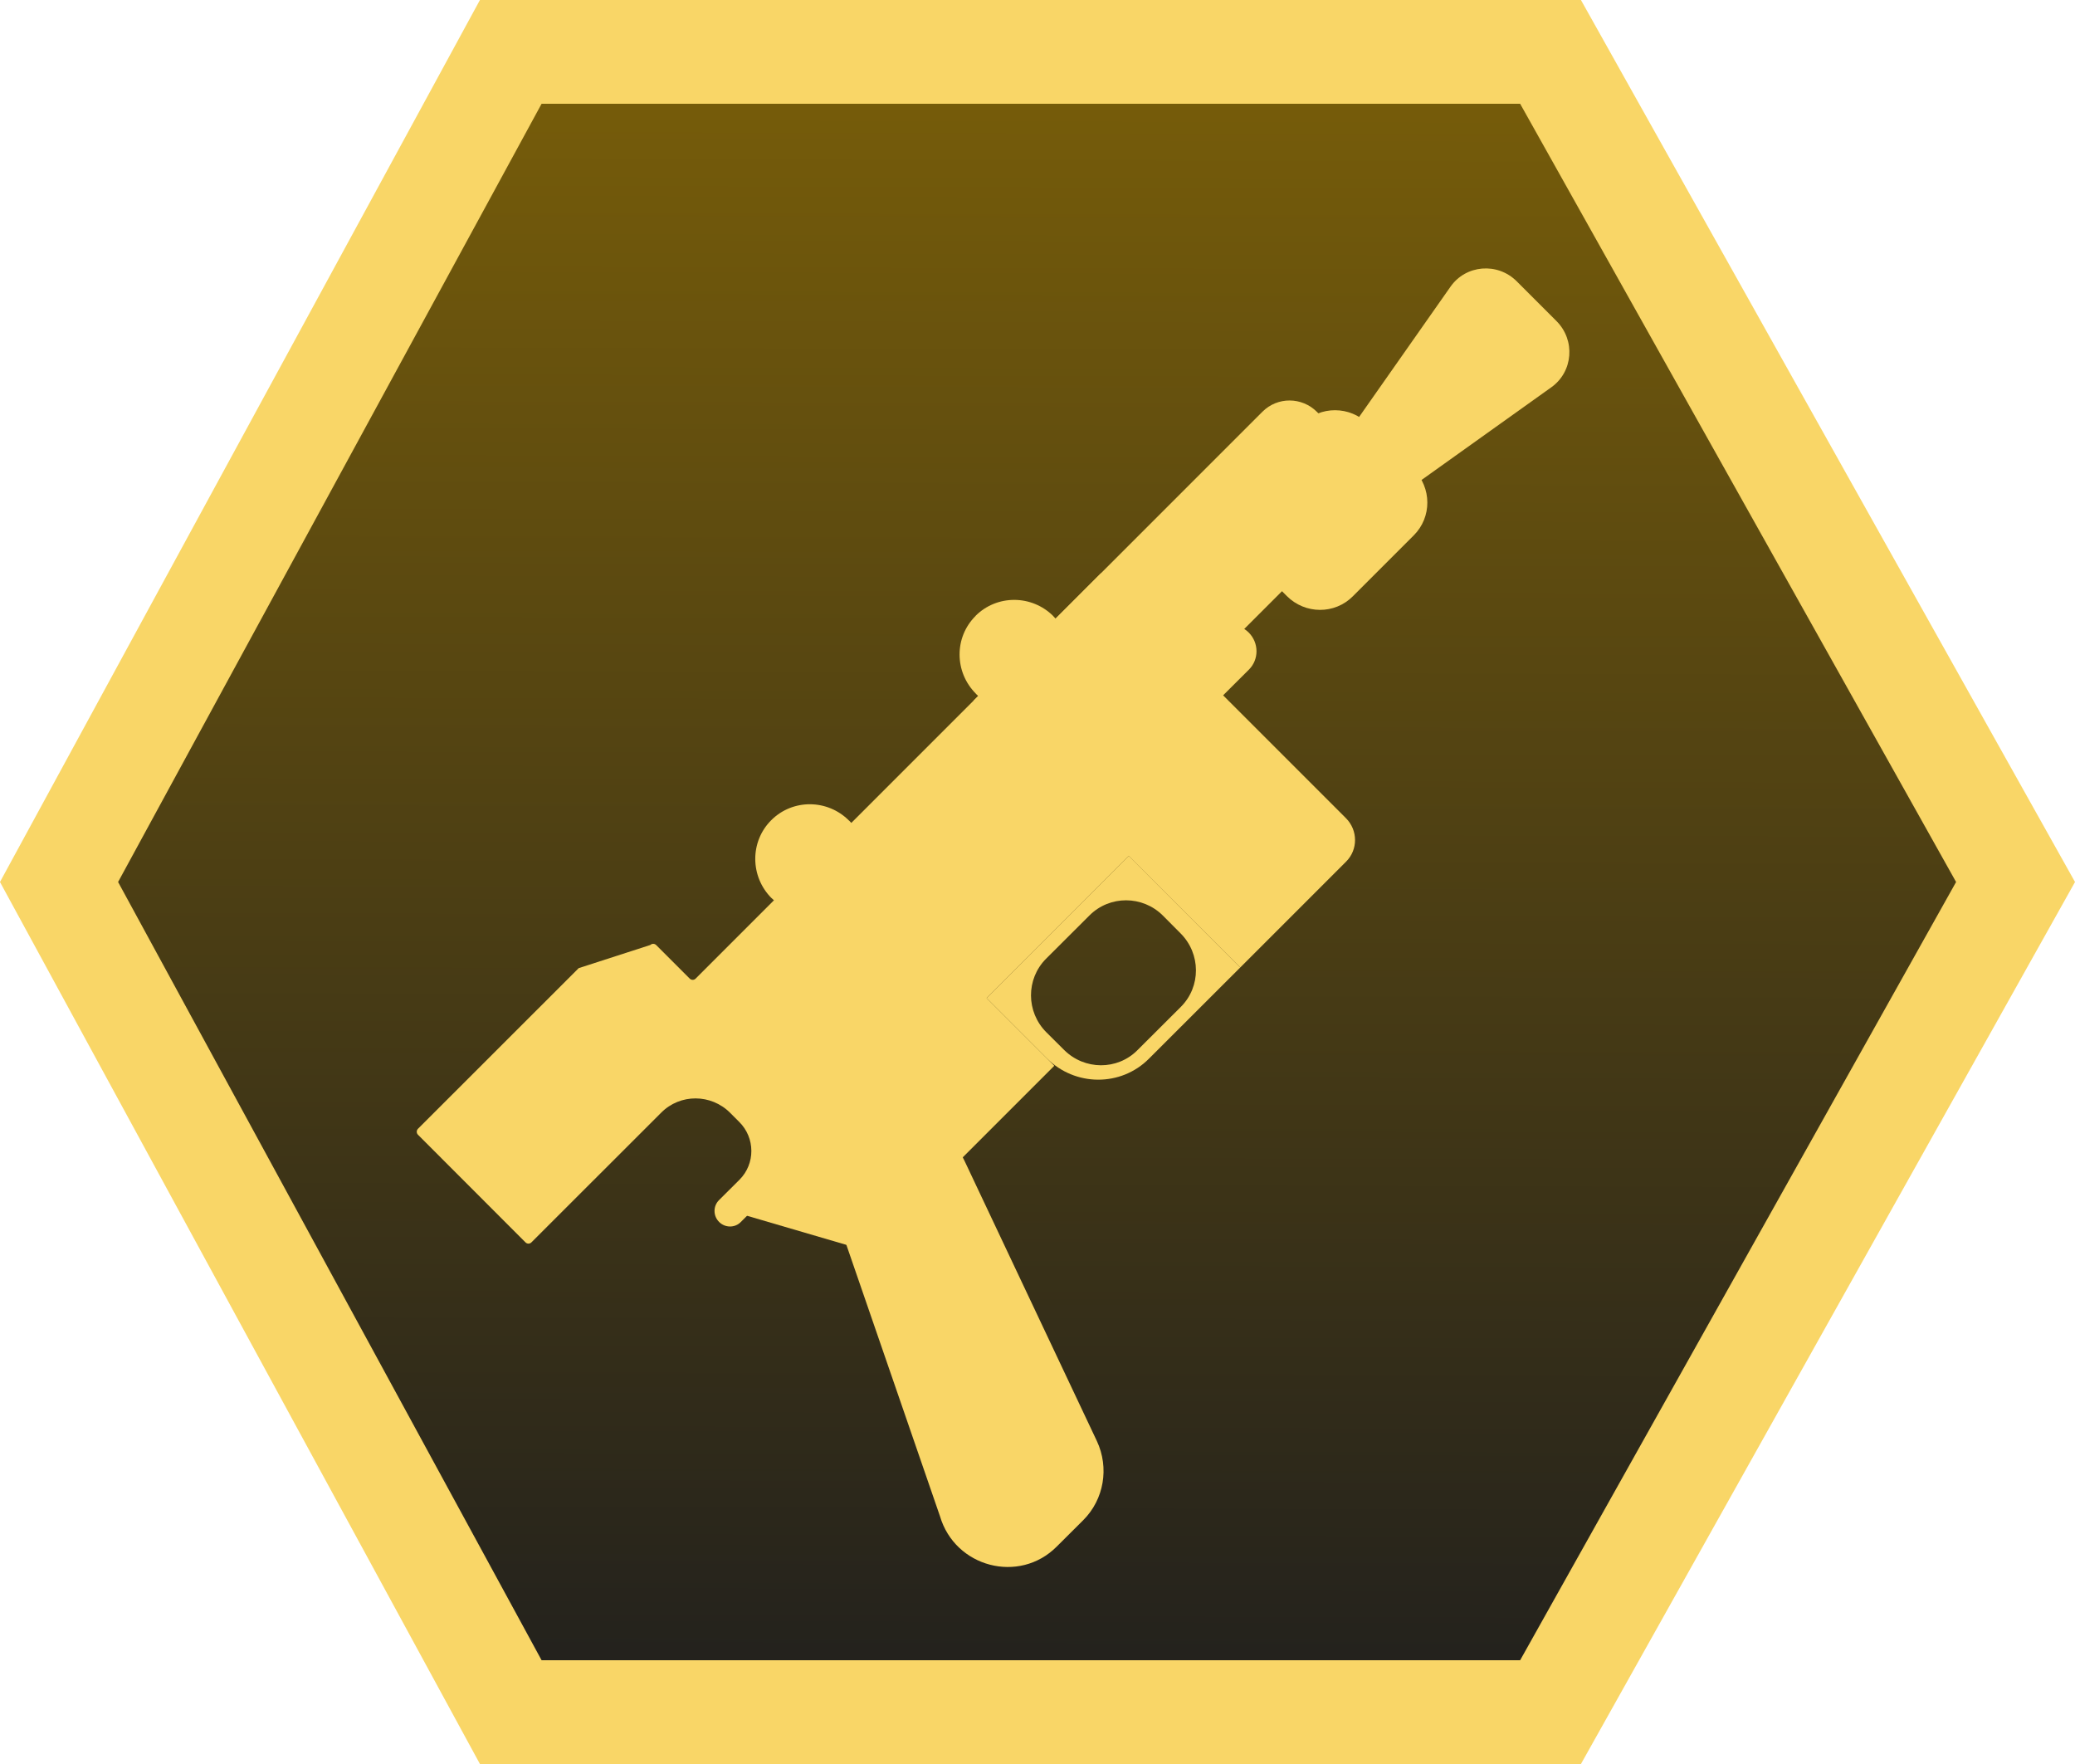
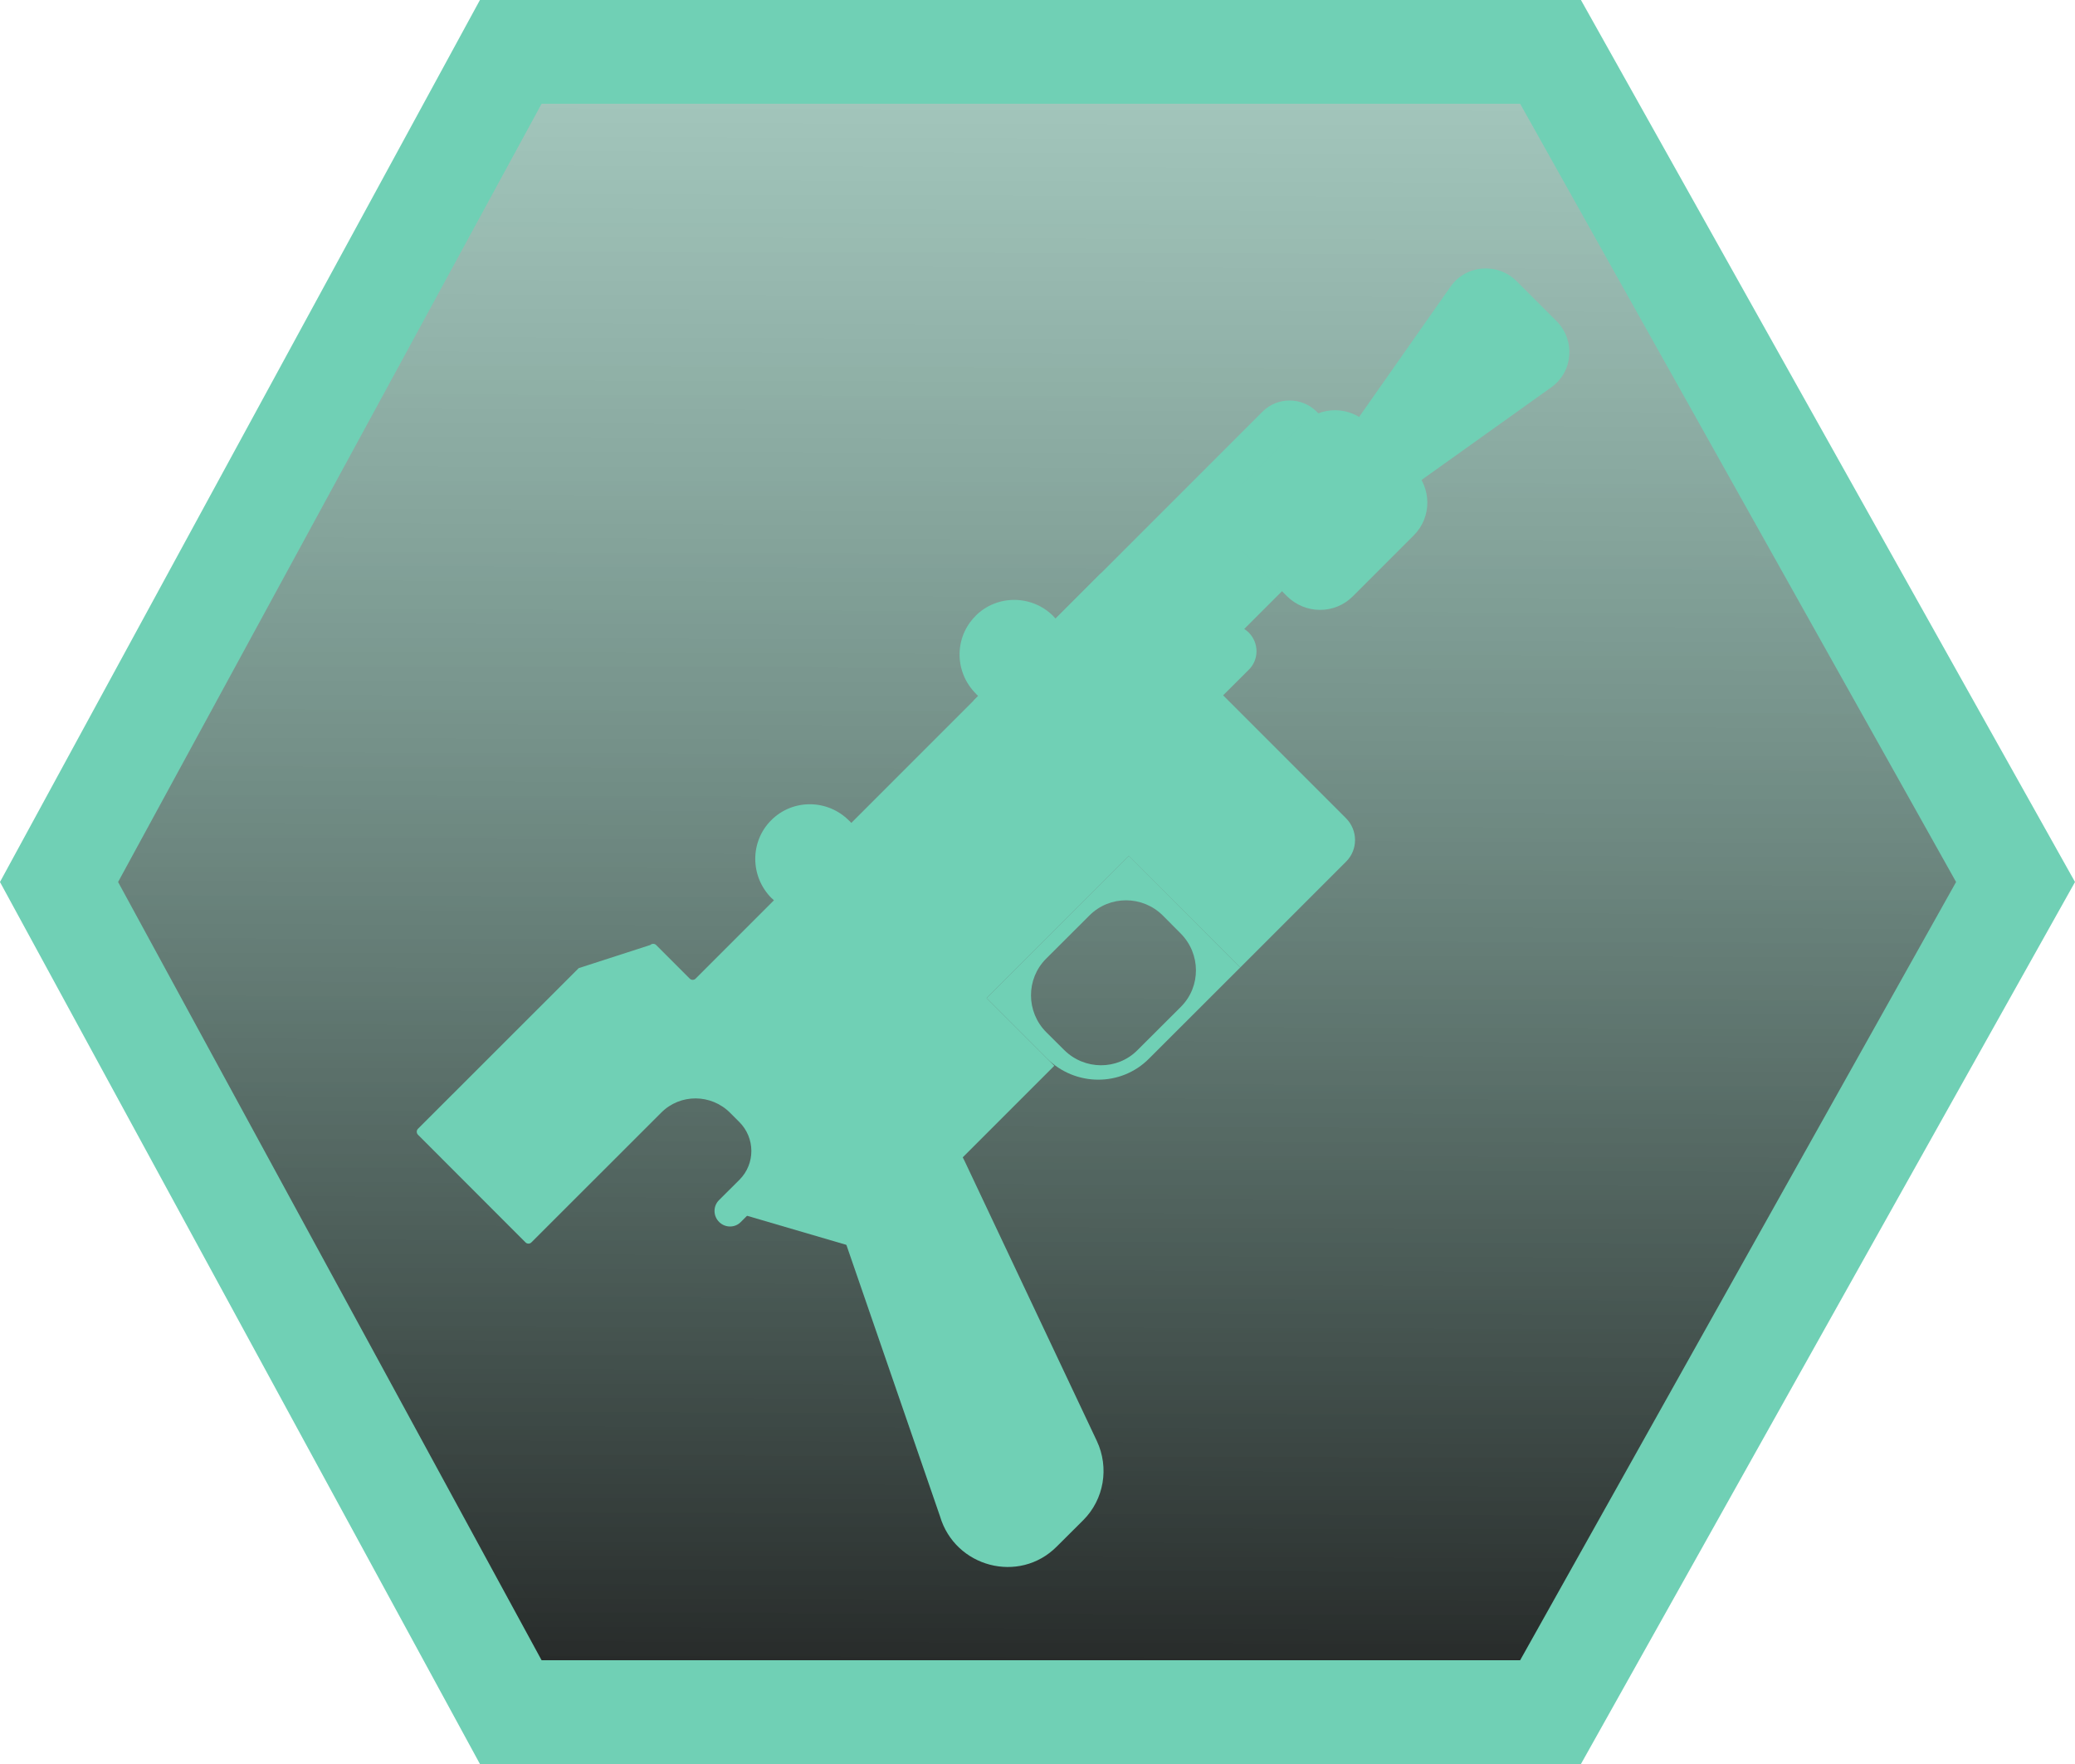
<svg xmlns="http://www.w3.org/2000/svg" width="20" height="17" viewBox="0 0 20 17" fill="none">
-   <path d="M0.569 8.5L4.923 0.5H14.945L19.427 8.5L14.945 16.5H4.923L0.569 8.5Z" fill="url(#paint0_linear_660_77867)" stroke="#F9D667" />
-   <path d="M9.383 6.753L10.612 5.524L12.973 7.885C13.089 8.001 13.09 8.188 12.975 8.303L11.954 9.324L9.383 6.753Z" fill="#F9D667" />
-   <path d="M7.038 11.669L9.299 9.408L10.162 10.271L8.373 12.06L7.038 11.669Z" fill="#F9D667" />
-   <path d="M12.169 3.967L9.834 6.302C9.69 6.446 9.691 6.681 9.836 6.826L10.269 7.259C10.415 7.404 10.649 7.405 10.793 7.261L13.128 4.926C13.273 4.782 13.271 4.547 13.126 4.402L12.693 3.969C12.548 3.824 12.313 3.823 12.169 3.967Z" fill="#F9D667" />
-   <path d="M7.434 7.904L7.433 7.905C7.227 8.111 7.229 8.447 7.436 8.655L7.437 8.655C7.645 8.863 7.98 8.864 8.186 8.658L8.187 8.658C8.393 8.452 8.392 8.116 8.184 7.908L8.183 7.908C7.976 7.7 7.64 7.698 7.434 7.904Z" fill="#F9D667" />
-   <path d="M9.403 5.935L9.403 5.936C9.196 6.142 9.198 6.477 9.406 6.685L9.406 6.686C9.614 6.894 9.95 6.895 10.156 6.689L10.156 6.688C10.362 6.482 10.361 6.147 10.153 5.939L10.153 5.938C9.945 5.73 9.609 5.729 9.403 5.935Z" fill="#F9D667" />
-   <path d="M11.679 6.094L11.386 6.388C11.288 6.486 11.288 6.646 11.387 6.745C11.486 6.844 11.646 6.844 11.744 6.746L12.038 6.453C12.136 6.355 12.135 6.195 12.036 6.096C11.937 5.997 11.777 5.996 11.679 6.094Z" fill="#F9D667" />
-   <path d="M6.648 9.431L6.325 9.108C6.309 9.092 6.284 9.092 6.268 9.107L5.578 9.33L4.028 10.879C4.013 10.895 4.013 10.92 4.029 10.936L5.065 11.973C5.081 11.989 5.106 11.989 5.122 11.973L6.374 10.722C6.556 10.539 6.854 10.54 7.038 10.725L7.125 10.812C7.28 10.966 7.281 11.215 7.128 11.369L6.93 11.566C6.872 11.624 6.873 11.718 6.931 11.776C6.989 11.834 7.083 11.835 7.14 11.777L7.587 11.331C7.603 11.315 7.628 11.315 7.644 11.331L7.693 11.379C7.708 11.395 7.734 11.395 7.749 11.38L11.27 7.859C11.286 7.843 11.286 7.818 11.27 7.802L9.831 6.363C9.815 6.347 9.789 6.347 9.774 6.362L6.705 9.431C6.689 9.447 6.664 9.447 6.648 9.431L6.648 9.431Z" fill="#F9D667" />
-   <path d="M9.51 9.619L10.09 10.199C10.363 10.472 10.804 10.474 11.074 10.203L11.954 9.324L10.88 8.249L9.51 9.619ZM11.379 8.995C11.575 9.191 11.577 9.508 11.382 9.703L10.963 10.121C10.769 10.316 10.452 10.314 10.256 10.118L10.085 9.948C9.889 9.752 9.888 9.435 10.082 9.24L10.501 8.822C10.696 8.627 11.013 8.628 11.209 8.824L11.379 8.995Z" fill="#F9D667" />
-   <path d="M10.185 14.905L10.441 14.65C10.641 14.45 10.693 14.145 10.572 13.887L9.296 11.186C9.096 10.761 8.537 10.661 8.208 10.99C8.208 10.99 7.889 11.24 8.04 11.655L9.06 14.612C9.205 15.105 9.824 15.267 10.185 14.905Z" fill="#F9D667" />
-   <path d="M12.551 4.084L11.964 4.671C11.789 4.846 11.79 5.131 11.966 5.307L12.403 5.744C12.58 5.921 12.864 5.922 13.039 5.747L13.627 5.159C13.802 4.984 13.801 4.7 13.624 4.523L13.187 4.086C13.011 3.91 12.726 3.909 12.551 4.084Z" fill="#F9D667" />
-   <path d="M13.645 4.666L14.953 3.732C15.163 3.582 15.186 3.279 15.003 3.095L14.619 2.711C14.434 2.526 14.128 2.551 13.98 2.764L13.055 4.082C12.939 4.248 12.959 4.475 13.104 4.62C13.25 4.765 13.478 4.785 13.645 4.666Z" fill="#F9D667" />
+   <path d="M0.569 8.5L4.923 0.5H14.945L19.427 8.5L14.945 16.5H4.923L0.569 8.5Z" fill="url(#paint0_linear_660_77867)" stroke="#70D0B5" />
+   <path d="M9.383 6.753L10.612 5.524L12.973 7.885C13.089 8.001 13.09 8.188 12.975 8.303L11.954 9.324L9.383 6.753Z" fill="#70D0B5" />
+   <path d="M7.038 11.669L9.299 9.408L10.162 10.271L8.373 12.06L7.038 11.669Z" fill="#70D0B5" />
+   <path d="M12.169 3.967L9.834 6.302C9.69 6.446 9.691 6.681 9.836 6.826L10.269 7.259C10.415 7.404 10.649 7.405 10.793 7.261L13.128 4.926C13.273 4.782 13.271 4.547 13.126 4.402L12.693 3.969C12.548 3.824 12.313 3.823 12.169 3.967Z" fill="#70D0B5" />
+   <path d="M7.434 7.904L7.433 7.905C7.227 8.111 7.229 8.447 7.436 8.655L7.437 8.655C7.645 8.863 7.98 8.864 8.186 8.658L8.187 8.658C8.393 8.452 8.392 8.116 8.184 7.908L8.183 7.908C7.976 7.7 7.64 7.698 7.434 7.904Z" fill="#70D0B5" />
+   <path d="M9.403 5.935L9.403 5.936C9.196 6.142 9.198 6.477 9.406 6.685L9.406 6.686C9.614 6.894 9.95 6.895 10.156 6.689L10.156 6.688C10.362 6.482 10.361 6.147 10.153 5.939L10.153 5.938C9.945 5.73 9.609 5.729 9.403 5.935Z" fill="#70D0B5" />
+   <path d="M11.679 6.094L11.386 6.388C11.288 6.486 11.288 6.646 11.387 6.745C11.486 6.844 11.646 6.844 11.744 6.746L12.038 6.453C12.136 6.355 12.135 6.195 12.036 6.096C11.937 5.997 11.777 5.996 11.679 6.094Z" fill="#70D0B5" />
+   <path d="M6.648 9.431L6.325 9.108C6.309 9.092 6.284 9.092 6.268 9.107L5.578 9.33L4.028 10.879C4.013 10.895 4.013 10.92 4.029 10.936L5.065 11.973C5.081 11.989 5.106 11.989 5.122 11.973L6.374 10.722C6.556 10.539 6.854 10.54 7.038 10.725L7.125 10.812C7.28 10.966 7.281 11.215 7.128 11.369L6.93 11.566C6.872 11.624 6.873 11.718 6.931 11.776C6.989 11.834 7.083 11.835 7.14 11.777L7.587 11.331C7.603 11.315 7.628 11.315 7.644 11.331L7.693 11.379C7.708 11.395 7.734 11.395 7.749 11.38L11.27 7.859C11.286 7.843 11.286 7.818 11.27 7.802L9.831 6.363C9.815 6.347 9.789 6.347 9.774 6.362L6.705 9.431C6.689 9.447 6.664 9.447 6.648 9.431L6.648 9.431Z" fill="#70D0B5" />
+   <path d="M9.51 9.619L10.09 10.199C10.363 10.472 10.804 10.474 11.074 10.203L11.954 9.324L10.88 8.249L9.51 9.619ZM11.379 8.995C11.575 9.191 11.577 9.508 11.382 9.703L10.963 10.121C10.769 10.316 10.452 10.314 10.256 10.118L10.085 9.948C9.889 9.752 9.888 9.435 10.082 9.24L10.501 8.822C10.696 8.627 11.013 8.628 11.209 8.824L11.379 8.995Z" fill="#70D0B5" />
+   <path d="M10.185 14.905L10.441 14.65C10.641 14.45 10.693 14.145 10.572 13.887L9.296 11.186C9.096 10.761 8.537 10.661 8.208 10.99C8.208 10.99 7.889 11.24 8.04 11.655L9.06 14.612C9.205 15.105 9.824 15.267 10.185 14.905Z" fill="#70D0B5" />
+   <path d="M12.551 4.084L11.964 4.671C11.789 4.846 11.79 5.131 11.966 5.307L12.403 5.744C12.58 5.921 12.864 5.922 13.039 5.747L13.627 5.159C13.802 4.984 13.801 4.7 13.624 4.523L13.187 4.086C13.011 3.91 12.726 3.909 12.551 4.084Z" fill="#70D0B5" />
+   <path d="M13.645 4.666L14.953 3.732C15.163 3.582 15.186 3.279 15.003 3.095L14.619 2.711C14.434 2.526 14.128 2.551 13.98 2.764L13.055 4.082C12.939 4.248 12.959 4.475 13.104 4.62C13.25 4.765 13.478 4.785 13.645 4.666Z" fill="#70D0B5" />
  <defs>
    <linearGradient id="paint0_linear_660_77867" x1="10.068" y1="-7.151" x2="10.001" y2="17" gradientUnits="userSpaceOnUse">
-       <stop stop-color="#A27B00" />
+       <stop stop-color="#70D0B550" />
      <stop offset="1" stop-color="#1E1E1E" />
    </linearGradient>
  </defs>
</svg>
